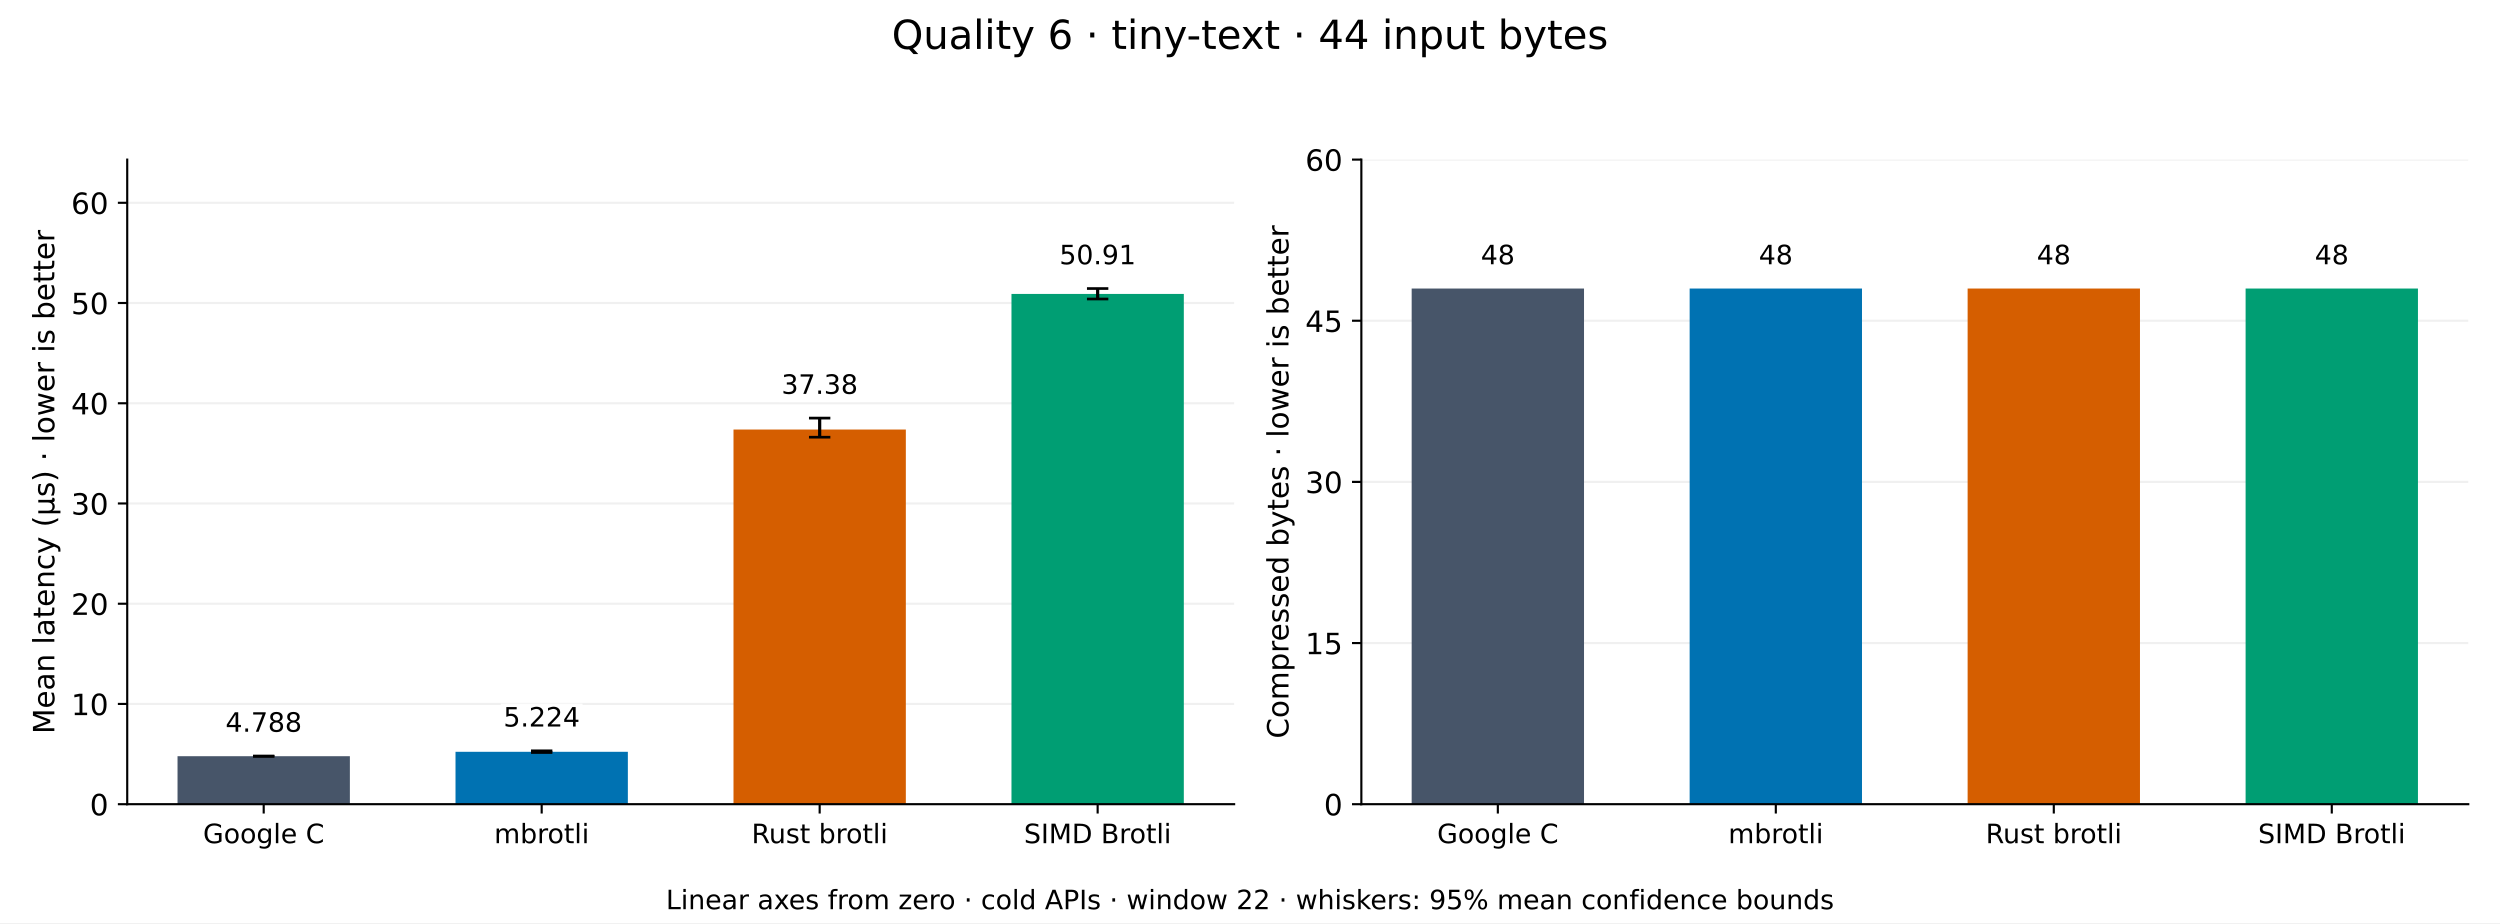
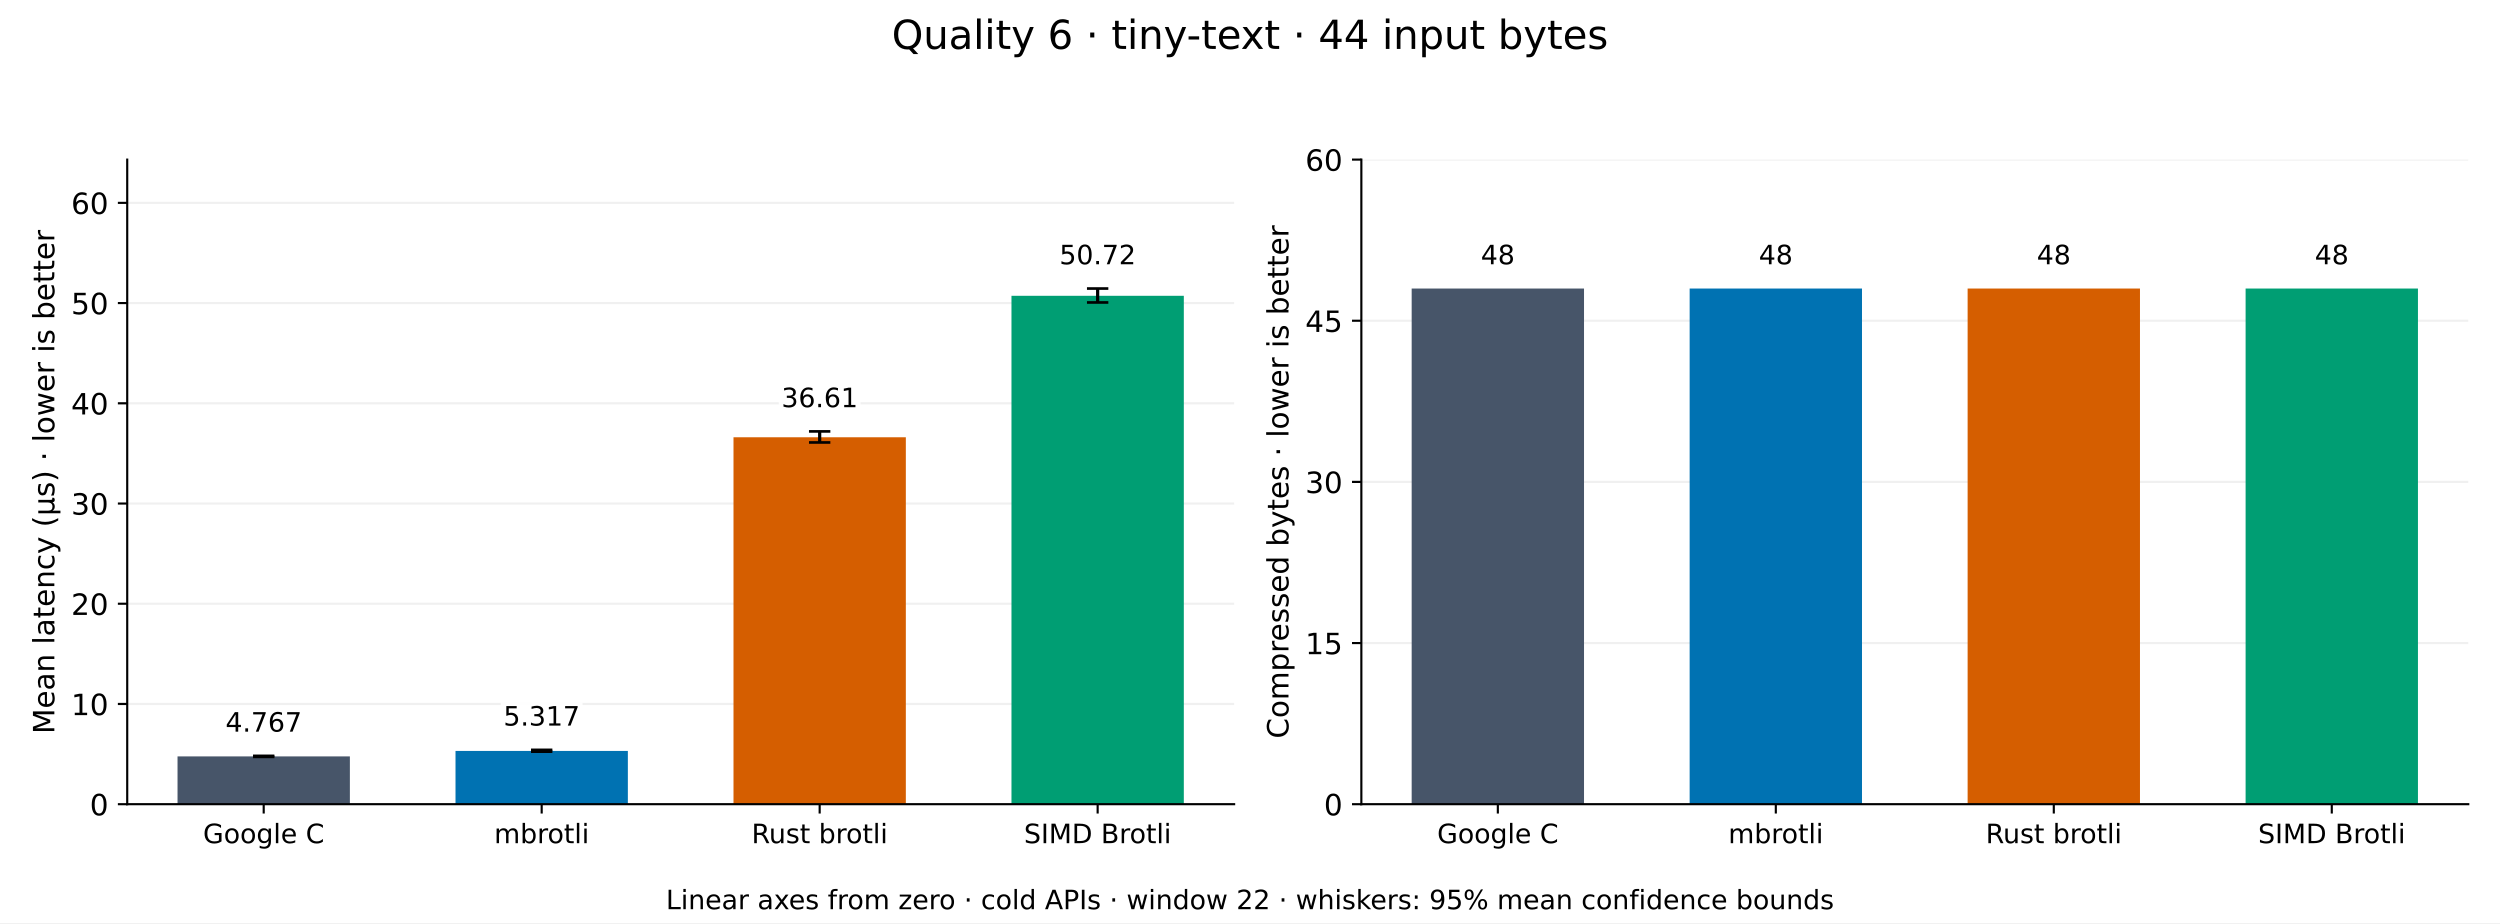
<svg xmlns="http://www.w3.org/2000/svg" xmlns:xlink="http://www.w3.org/1999/xlink" width="936pt" height="345.6pt" viewBox="0 0 936 345.6" version="1.1">
  <defs>
    <style type="text/css">*{stroke-linejoin: round; stroke-linecap: butt}</style>
  </defs>
  <g id="figure_1">
    <g id="patch_1">
-       <path d="M 0 345.6  L 936 345.6  L 936 0  L 0 0  z " style="fill: #ffffff" />
+       <path d="M 0 345.6 L 936 345.6 L 936 0 L 0 0 z " style="fill: #ffffff" />
    </g>
    <g id="axes_1">
      <g id="patch_2">
-         <path d="M 47.63 301.088  L 462.06 301.088  L 462.06 59.76  L 47.63 59.76  z " style="fill: #ffffff" />
+         <path d="M 47.63 301.088 L 462.06 301.088 L 462.06 59.76 L 47.63 59.76 z " style="fill: #ffffff" />
      </g>
      <g id="matplotlib.axis_1">
        <g id="xtick_1">
          <g id="line2d_1">
            <defs>
-               <path id="m3d63aaa0ea" d="M 0 0  L 0 3.5  " style="stroke: #000000; stroke-width: 0.8" />
+               <path id="m3d63aaa0ea" d="M 0 0 L 0 3.5 " style="stroke: #000000; stroke-width: 0.8" />
            </defs>
            <g>
              <use xlink:href="#m3d63aaa0ea" x="98.731" y="301.088" style="stroke: #000000; stroke-width: 0.8" />
            </g>
          </g>
          <g id="text_1">
            <text style="font-size: 10px; font-family: 'DejaVu Sans', 'Bitstream Vera Sans', 'Computer Modern Sans Serif', 'Lucida Grande', 'Verdana', 'Geneva', 'Lucid', 'Arial', 'Helvetica', 'Avant Garde', sans-serif; text-anchor: middle" x="98.731" y="315.686" transform="rotate(-0 98.73124 315.6864)">Google C</text>
          </g>
        </g>
        <g id="xtick_2">
          <g id="line2d_2">
            <g>
              <use xlink:href="#m3d63aaa0ea" x="202.807" y="301.088" style="stroke: #000000; stroke-width: 0.8" />
            </g>
          </g>
          <g id="text_2">
            <text style="font-size: 10px; font-family: 'DejaVu Sans', 'Bitstream Vera Sans', 'Computer Modern Sans Serif', 'Lucida Grande', 'Verdana', 'Geneva', 'Lucid', 'Arial', 'Helvetica', 'Avant Garde', sans-serif; text-anchor: middle" x="202.807" y="315.686" transform="rotate(-0 202.8071 315.6864)">mbrotli</text>
          </g>
        </g>
        <g id="xtick_3">
          <g id="line2d_3">
            <g>
              <use xlink:href="#m3d63aaa0ea" x="306.883" y="301.088" style="stroke: #000000; stroke-width: 0.8" />
            </g>
          </g>
          <g id="text_3">
            <text style="font-size: 10px; font-family: 'DejaVu Sans', 'Bitstream Vera Sans', 'Computer Modern Sans Serif', 'Lucida Grande', 'Verdana', 'Geneva', 'Lucid', 'Arial', 'Helvetica', 'Avant Garde', sans-serif; text-anchor: middle" x="306.883" y="315.686" transform="rotate(-0 306.8829 315.6864)">Rust brotli</text>
          </g>
        </g>
        <g id="xtick_4">
          <g id="line2d_4">
            <g>
              <use xlink:href="#m3d63aaa0ea" x="410.959" y="301.088" style="stroke: #000000; stroke-width: 0.8" />
            </g>
          </g>
          <g id="text_4">
            <text style="font-size: 10px; font-family: 'DejaVu Sans', 'Bitstream Vera Sans', 'Computer Modern Sans Serif', 'Lucida Grande', 'Verdana', 'Geneva', 'Lucid', 'Arial', 'Helvetica', 'Avant Garde', sans-serif; text-anchor: middle" x="410.959" y="315.686" transform="rotate(-0 410.9588 315.6864)">SIMD Brotli</text>
          </g>
        </g>
      </g>
      <g id="matplotlib.axis_2">
        <g id="ytick_1">
          <g id="line2d_5">
-             <path d="M 47.63 301.088  L 462.06 301.088  " clip-path="url(#p0cba42be67)" style="fill: none; stroke: #b0b0b0; stroke-opacity: 0.18; stroke-width: 0.8; stroke-linecap: square" />
+             <path d="M 47.63 301.088 L 462.06 301.088 " clip-path="url(#p0cba42be67)" style="fill: none; stroke: #b0b0b0; stroke-opacity: 0.18; stroke-width: 0.8; stroke-linecap: square" />
          </g>
          <g id="line2d_6">
            <defs>
-               <path id="mb6c034703b" d="M 0 0  L -3.5 0  " style="stroke: #000000; stroke-width: 0.8" />
+               <path id="mb6c034703b" d="M 0 0 L -3.5 0 " style="stroke: #000000; stroke-width: 0.8" />
            </defs>
            <g>
              <use xlink:href="#mb6c034703b" x="47.63" y="301.088" style="stroke: #000000; stroke-width: 0.8" />
            </g>
          </g>
          <g id="text_5">
            <text style="font-size: 11px; font-family: 'DejaVu Sans', 'Bitstream Vera Sans', 'Computer Modern Sans Serif', 'Lucida Grande', 'Verdana', 'Geneva', 'Lucid', 'Arial', 'Helvetica', 'Avant Garde', sans-serif; text-anchor: end" x="40.63" y="305.267" transform="rotate(-0 40.63 305.2671)">0</text>
          </g>
        </g>
        <g id="ytick_2">
          <g id="line2d_7">
-             <path d="M 47.63 263.561  L 462.06 263.561  " clip-path="url(#p0cba42be67)" style="fill: none; stroke: #b0b0b0; stroke-opacity: 0.18; stroke-width: 0.8; stroke-linecap: square" />
+             <path d="M 47.63 263.565 L 462.06 263.565 " clip-path="url(#p0cba42be67)" style="fill: none; stroke: #b0b0b0; stroke-opacity: 0.18; stroke-width: 0.8; stroke-linecap: square" />
          </g>
          <g id="line2d_8">
            <g>
-               <use xlink:href="#mb6c034703b" x="47.63" y="263.561" style="stroke: #000000; stroke-width: 0.8" />
+               <use xlink:href="#mb6c034703b" x="47.63" y="263.565" style="stroke: #000000; stroke-width: 0.8" />
            </g>
          </g>
          <g id="text_6">
-             <text style="font-size: 11px; font-family: 'DejaVu Sans', 'Bitstream Vera Sans', 'Computer Modern Sans Serif', 'Lucida Grande', 'Verdana', 'Geneva', 'Lucid', 'Arial', 'Helvetica', 'Avant Garde', sans-serif; text-anchor: end" x="40.63" y="267.74" transform="rotate(-0 40.63 267.7404)">10</text>
+             <text style="font-size: 11px; font-family: 'DejaVu Sans', 'Bitstream Vera Sans', 'Computer Modern Sans Serif', 'Lucida Grande', 'Verdana', 'Geneva', 'Lucid', 'Arial', 'Helvetica', 'Avant Garde', sans-serif; text-anchor: end" x="40.63" y="267.744" transform="rotate(-0 40.63 267.7438)">10</text>
          </g>
        </g>
        <g id="ytick_3">
          <g id="line2d_9">
-             <path d="M 47.63 226.034  L 462.06 226.034  " clip-path="url(#p0cba42be67)" style="fill: none; stroke: #b0b0b0; stroke-opacity: 0.18; stroke-width: 0.8; stroke-linecap: square" />
+             <path d="M 47.63 226.041 L 462.06 226.041 " clip-path="url(#p0cba42be67)" style="fill: none; stroke: #b0b0b0; stroke-opacity: 0.18; stroke-width: 0.8; stroke-linecap: square" />
          </g>
          <g id="line2d_10">
            <g>
-               <use xlink:href="#mb6c034703b" x="47.63" y="226.034" style="stroke: #000000; stroke-width: 0.8" />
+               <use xlink:href="#mb6c034703b" x="47.63" y="226.041" style="stroke: #000000; stroke-width: 0.8" />
            </g>
          </g>
          <g id="text_7">
-             <text style="font-size: 11px; font-family: 'DejaVu Sans', 'Bitstream Vera Sans', 'Computer Modern Sans Serif', 'Lucida Grande', 'Verdana', 'Geneva', 'Lucid', 'Arial', 'Helvetica', 'Avant Garde', sans-serif; text-anchor: end" x="40.63" y="230.214" transform="rotate(-0 40.63 230.2136)">20</text>
+             <text style="font-size: 11px; font-family: 'DejaVu Sans', 'Bitstream Vera Sans', 'Computer Modern Sans Serif', 'Lucida Grande', 'Verdana', 'Geneva', 'Lucid', 'Arial', 'Helvetica', 'Avant Garde', sans-serif; text-anchor: end" x="40.63" y="230.221" transform="rotate(-0 40.63 230.2205)">20</text>
          </g>
        </g>
        <g id="ytick_4">
          <g id="line2d_11">
-             <path d="M 47.63 188.508  L 462.06 188.508  " clip-path="url(#p0cba42be67)" style="fill: none; stroke: #b0b0b0; stroke-opacity: 0.18; stroke-width: 0.8; stroke-linecap: square" />
+             <path d="M 47.63 188.518 L 462.06 188.518 " clip-path="url(#p0cba42be67)" style="fill: none; stroke: #b0b0b0; stroke-opacity: 0.18; stroke-width: 0.8; stroke-linecap: square" />
          </g>
          <g id="line2d_12">
            <g>
-               <use xlink:href="#mb6c034703b" x="47.63" y="188.508" style="stroke: #000000; stroke-width: 0.8" />
+               <use xlink:href="#mb6c034703b" x="47.63" y="188.518" style="stroke: #000000; stroke-width: 0.8" />
            </g>
          </g>
          <g id="text_8">
-             <text style="font-size: 11px; font-family: 'DejaVu Sans', 'Bitstream Vera Sans', 'Computer Modern Sans Serif', 'Lucida Grande', 'Verdana', 'Geneva', 'Lucid', 'Arial', 'Helvetica', 'Avant Garde', sans-serif; text-anchor: end" x="40.63" y="192.687" transform="rotate(-0 40.63 192.6868)">30</text>
+             <text style="font-size: 11px; font-family: 'DejaVu Sans', 'Bitstream Vera Sans', 'Computer Modern Sans Serif', 'Lucida Grande', 'Verdana', 'Geneva', 'Lucid', 'Arial', 'Helvetica', 'Avant Garde', sans-serif; text-anchor: end" x="40.63" y="192.697" transform="rotate(-0 40.63 192.6972)">30</text>
          </g>
        </g>
        <g id="ytick_5">
          <g id="line2d_13">
-             <path d="M 47.63 150.981  L 462.06 150.981  " clip-path="url(#p0cba42be67)" style="fill: none; stroke: #b0b0b0; stroke-opacity: 0.18; stroke-width: 0.8; stroke-linecap: square" />
+             <path d="M 47.63 150.995 L 462.06 150.995 " clip-path="url(#p0cba42be67)" style="fill: none; stroke: #b0b0b0; stroke-opacity: 0.18; stroke-width: 0.8; stroke-linecap: square" />
          </g>
          <g id="line2d_14">
            <g>
-               <use xlink:href="#mb6c034703b" x="47.63" y="150.981" style="stroke: #000000; stroke-width: 0.8" />
+               <use xlink:href="#mb6c034703b" x="47.63" y="150.995" style="stroke: #000000; stroke-width: 0.8" />
            </g>
          </g>
          <g id="text_9">
-             <text style="font-size: 11px; font-family: 'DejaVu Sans', 'Bitstream Vera Sans', 'Computer Modern Sans Serif', 'Lucida Grande', 'Verdana', 'Geneva', 'Lucid', 'Arial', 'Helvetica', 'Avant Garde', sans-serif; text-anchor: end" x="40.63" y="155.16" transform="rotate(-0 40.63 155.1601)">40</text>
+             <text style="font-size: 11px; font-family: 'DejaVu Sans', 'Bitstream Vera Sans', 'Computer Modern Sans Serif', 'Lucida Grande', 'Verdana', 'Geneva', 'Lucid', 'Arial', 'Helvetica', 'Avant Garde', sans-serif; text-anchor: end" x="40.63" y="155.174" transform="rotate(-0 40.63 155.1739)">40</text>
          </g>
        </g>
        <g id="ytick_6">
          <g id="line2d_15">
-             <path d="M 47.63 113.454  L 462.06 113.454  " clip-path="url(#p0cba42be67)" style="fill: none; stroke: #b0b0b0; stroke-opacity: 0.18; stroke-width: 0.8; stroke-linecap: square" />
+             <path d="M 47.63 113.471 L 462.06 113.471 " clip-path="url(#p0cba42be67)" style="fill: none; stroke: #b0b0b0; stroke-opacity: 0.18; stroke-width: 0.8; stroke-linecap: square" />
          </g>
          <g id="line2d_16">
            <g>
-               <use xlink:href="#mb6c034703b" x="47.63" y="113.454" style="stroke: #000000; stroke-width: 0.8" />
+               <use xlink:href="#mb6c034703b" x="47.63" y="113.471" style="stroke: #000000; stroke-width: 0.8" />
            </g>
          </g>
          <g id="text_10">
-             <text style="font-size: 11px; font-family: 'DejaVu Sans', 'Bitstream Vera Sans', 'Computer Modern Sans Serif', 'Lucida Grande', 'Verdana', 'Geneva', 'Lucid', 'Arial', 'Helvetica', 'Avant Garde', sans-serif; text-anchor: end" x="40.63" y="117.633" transform="rotate(-0 40.63 117.6333)">50</text>
+             <text style="font-size: 11px; font-family: 'DejaVu Sans', 'Bitstream Vera Sans', 'Computer Modern Sans Serif', 'Lucida Grande', 'Verdana', 'Geneva', 'Lucid', 'Arial', 'Helvetica', 'Avant Garde', sans-serif; text-anchor: end" x="40.63" y="117.651" transform="rotate(-0 40.63 117.6506)">50</text>
          </g>
        </g>
        <g id="ytick_7">
          <g id="line2d_17">
-             <path d="M 47.63 75.927  L 462.06 75.927  " clip-path="url(#p0cba42be67)" style="fill: none; stroke: #b0b0b0; stroke-opacity: 0.18; stroke-width: 0.8; stroke-linecap: square" />
+             <path d="M 47.63 75.948 L 462.06 75.948 " clip-path="url(#p0cba42be67)" style="fill: none; stroke: #b0b0b0; stroke-opacity: 0.18; stroke-width: 0.8; stroke-linecap: square" />
          </g>
          <g id="line2d_18">
            <g>
-               <use xlink:href="#mb6c034703b" x="47.63" y="75.927" style="stroke: #000000; stroke-width: 0.8" />
+               <use xlink:href="#mb6c034703b" x="47.63" y="75.948" style="stroke: #000000; stroke-width: 0.8" />
            </g>
          </g>
          <g id="text_11">
-             <text style="font-size: 11px; font-family: 'DejaVu Sans', 'Bitstream Vera Sans', 'Computer Modern Sans Serif', 'Lucida Grande', 'Verdana', 'Geneva', 'Lucid', 'Arial', 'Helvetica', 'Avant Garde', sans-serif; text-anchor: end" x="40.63" y="80.107" transform="rotate(-0 40.63 80.10654)">60</text>
+             <text style="font-size: 11px; font-family: 'DejaVu Sans', 'Bitstream Vera Sans', 'Computer Modern Sans Serif', 'Lucida Grande', 'Verdana', 'Geneva', 'Lucid', 'Arial', 'Helvetica', 'Avant Garde', sans-serif; text-anchor: end" x="40.63" y="80.127" transform="rotate(-0 40.63 80.12734)">60</text>
          </g>
        </g>
        <g id="text_12">
          <text style="font-size: 11px; font-family: 'DejaVu Sans', 'Bitstream Vera Sans', 'Computer Modern Sans Serif', 'Lucida Grande', 'Verdana', 'Geneva', 'Lucid', 'Arial', 'Helvetica', 'Avant Garde', sans-serif; text-anchor: middle" x="20.345" y="180.424" transform="rotate(-90 20.34484 180.424)">Mean latency (µs) · lower is better</text>
        </g>
      </g>
      <g id="patch_3">
-         <path d="M 66.468 301.088  L 130.995 301.088  L 130.995 283.119  L 66.468 283.119  z " clip-path="url(#p0cba42be67)" style="fill: #475569" />
+         <path d="M 66.468 301.088 L 130.995 301.088 L 130.995 283.201 L 66.468 283.201 z " clip-path="url(#p0cba42be67)" style="fill: #475569" />
      </g>
      <g id="patch_4">
-         <path d="M 170.544 301.088  L 235.071 301.088  L 235.071 281.483  L 170.544 281.483  z " clip-path="url(#p0cba42be67)" style="fill: #0072b2" />
+         <path d="M 170.544 301.088 L 235.071 301.088 L 235.071 281.138 L 170.544 281.138 z " clip-path="url(#p0cba42be67)" style="fill: #0072b2" />
      </g>
      <g id="patch_5">
-         <path d="M 274.619 301.088  L 339.146 301.088  L 339.146 160.827  L 274.619 160.827  z " clip-path="url(#p0cba42be67)" style="fill: #d55e00" />
+         <path d="M 274.619 301.088 L 339.146 301.088 L 339.146 163.716 L 274.619 163.716 z " clip-path="url(#p0cba42be67)" style="fill: #d55e00" />
      </g>
      <g id="patch_6">
-         <path d="M 378.695 301.088  L 443.222 301.088  L 443.222 110.046  L 378.695 110.046  z " clip-path="url(#p0cba42be67)" style="fill: #009e73" />
+         <path d="M 378.695 301.088 L 443.222 301.088 L 443.222 110.756 L 378.695 110.756 z " clip-path="url(#p0cba42be67)" style="fill: #009e73" />
      </g>
      <g id="LineCollection_1">
-         <path d="M 98.731 283.184  L 98.731 283.049  " clip-path="url(#p0cba42be67)" style="fill: none; stroke: #000000; stroke-width: 1.2" />
-         <path d="M 202.807 281.75  L 202.807 281.098  " clip-path="url(#p0cba42be67)" style="fill: none; stroke: #000000; stroke-width: 1.2" />
-         <path d="M 306.883 163.691  L 306.883 156.537  " clip-path="url(#p0cba42be67)" style="fill: none; stroke: #000000; stroke-width: 1.2" />
-         <path d="M 410.959 111.939  L 410.959 108.026  " clip-path="url(#p0cba42be67)" style="fill: none; stroke: #000000; stroke-width: 1.2" />
+         <path d="M 98.731 283.362 L 98.731 283.005 " clip-path="url(#p0cba42be67)" style="fill: none; stroke: #000000; stroke-width: 1.2" />
+         <path d="M 202.807 281.433 L 202.807 280.742 " clip-path="url(#p0cba42be67)" style="fill: none; stroke: #000000; stroke-width: 1.2" />
+         <path d="M 306.883 165.668 L 306.883 161.525 " clip-path="url(#p0cba42be67)" style="fill: none; stroke: #000000; stroke-width: 1.2" />
+         <path d="M 410.959 113.242 L 410.959 108.026 " clip-path="url(#p0cba42be67)" style="fill: none; stroke: #000000; stroke-width: 1.2" />
      </g>
      <g id="line2d_19">
        <defs>
-           <path id="ma4d3aa00d3" d="M 4 0  L -4 -0  " style="stroke: #000000" />
+           <path id="ma4d3aa00d3" d="M 4 0 L -4 -0 " style="stroke: #000000" />
        </defs>
        <g clip-path="url(#p0cba42be67)">
-           <use xlink:href="#ma4d3aa00d3" x="98.731" y="283.184" style="fill: #1f77b4; stroke: #000000" />
-           <use xlink:href="#ma4d3aa00d3" x="202.807" y="281.75" style="fill: #1f77b4; stroke: #000000" />
-           <use xlink:href="#ma4d3aa00d3" x="306.883" y="163.691" style="fill: #1f77b4; stroke: #000000" />
-           <use xlink:href="#ma4d3aa00d3" x="410.959" y="111.939" style="fill: #1f77b4; stroke: #000000" />
+           <use xlink:href="#ma4d3aa00d3" x="98.731" y="283.362" style="fill: #1f77b4; stroke: #000000" />
+           <use xlink:href="#ma4d3aa00d3" x="202.807" y="281.433" style="fill: #1f77b4; stroke: #000000" />
+           <use xlink:href="#ma4d3aa00d3" x="306.883" y="165.668" style="fill: #1f77b4; stroke: #000000" />
+           <use xlink:href="#ma4d3aa00d3" x="410.959" y="113.242" style="fill: #1f77b4; stroke: #000000" />
        </g>
      </g>
      <g id="line2d_20">
        <g clip-path="url(#p0cba42be67)">
-           <use xlink:href="#ma4d3aa00d3" x="98.731" y="283.049" style="fill: #1f77b4; stroke: #000000" />
-           <use xlink:href="#ma4d3aa00d3" x="202.807" y="281.098" style="fill: #1f77b4; stroke: #000000" />
-           <use xlink:href="#ma4d3aa00d3" x="306.883" y="156.537" style="fill: #1f77b4; stroke: #000000" />
+           <use xlink:href="#ma4d3aa00d3" x="98.731" y="283.005" style="fill: #1f77b4; stroke: #000000" />
+           <use xlink:href="#ma4d3aa00d3" x="202.807" y="280.742" style="fill: #1f77b4; stroke: #000000" />
+           <use xlink:href="#ma4d3aa00d3" x="306.883" y="161.525" style="fill: #1f77b4; stroke: #000000" />
          <use xlink:href="#ma4d3aa00d3" x="410.959" y="108.026" style="fill: #1f77b4; stroke: #000000" />
        </g>
      </g>
      <g id="patch_7">
-         <path d="M 47.63 301.088  L 47.63 59.76  " style="fill: none; stroke: #000000; stroke-width: 0.8; stroke-linejoin: miter; stroke-linecap: square" />
+         <path d="M 47.63 301.088 L 47.63 59.76 " style="fill: none; stroke: #000000; stroke-width: 0.8; stroke-linejoin: miter; stroke-linecap: square" />
      </g>
      <g id="patch_8">
-         <path d="M 47.63 301.088  L 462.06 301.088  " style="fill: none; stroke: #000000; stroke-width: 0.8; stroke-linejoin: miter; stroke-linecap: square" />
+         <path d="M 47.63 301.088 L 462.06 301.088 " style="fill: none; stroke: #000000; stroke-width: 0.8; stroke-linejoin: miter; stroke-linecap: square" />
      </g>
      <g id="text_13">
        <g id="patch_9">
-           <path d="M 83.417 277.049  L 114.045 277.049  L 114.045 265.371  L 83.417 265.371  z " style="fill: #ffffff; opacity: 0.9" />
-         </g>
-         <text style="font-size: 10px; font-family: 'DejaVu Sans', 'Bitstream Vera Sans', 'Computer Modern Sans Serif', 'Lucida Grande', 'Verdana', 'Geneva', 'Lucid', 'Arial', 'Helvetica', 'Avant Garde', sans-serif; text-anchor: middle" x="98.731" y="273.97" transform="rotate(-0 98.73124 273.9698)">4.788</text>
+           <path d="M 83.417 277.005 L 114.045 277.005 L 114.045 265.327 L 83.417 265.327 z " style="fill: #ffffff; opacity: 0.9" />
+         </g>
+         <text style="font-size: 10px; font-family: 'DejaVu Sans', 'Bitstream Vera Sans', 'Computer Modern Sans Serif', 'Lucida Grande', 'Verdana', 'Geneva', 'Lucid', 'Arial', 'Helvetica', 'Avant Garde', sans-serif; text-anchor: middle" x="98.731" y="273.925" transform="rotate(-0 98.73124 273.9254)">4.767</text>
      </g>
      <g id="text_14">
        <g id="patch_10">
-           <path d="M 187.493 275.098  L 218.121 275.098  L 218.121 263.42  L 187.493 263.42  z " style="fill: #ffffff; opacity: 0.9" />
-         </g>
-         <text style="font-size: 10px; font-family: 'DejaVu Sans', 'Bitstream Vera Sans', 'Computer Modern Sans Serif', 'Lucida Grande', 'Verdana', 'Geneva', 'Lucid', 'Arial', 'Helvetica', 'Avant Garde', sans-serif; text-anchor: middle" x="202.807" y="272.019" transform="rotate(-0 202.8071 272.0186)">5.224</text>
+           <path d="M 187.493 274.742 L 218.121 274.742 L 218.121 263.063 L 187.493 263.063 z " style="fill: #ffffff; opacity: 0.9" />
+         </g>
+         <text style="font-size: 10px; font-family: 'DejaVu Sans', 'Bitstream Vera Sans', 'Computer Modern Sans Serif', 'Lucida Grande', 'Verdana', 'Geneva', 'Lucid', 'Arial', 'Helvetica', 'Avant Garde', sans-serif; text-anchor: middle" x="202.807" y="271.662" transform="rotate(-0 202.8071 271.6618)">5.317</text>
      </g>
      <g id="text_15">
        <g id="patch_11">
-           <path d="M 291.569 150.537  L 322.197 150.537  L 322.197 138.858  L 291.569 138.858  z " style="fill: #ffffff; opacity: 0.9" />
-         </g>
-         <text style="font-size: 10px; font-family: 'DejaVu Sans', 'Bitstream Vera Sans', 'Computer Modern Sans Serif', 'Lucida Grande', 'Verdana', 'Geneva', 'Lucid', 'Arial', 'Helvetica', 'Avant Garde', sans-serif; text-anchor: middle" x="306.883" y="147.457" transform="rotate(-0 306.8829 147.4569)">37.38</text>
+           <path d="M 291.569 155.525 L 322.197 155.525 L 322.197 143.847 L 291.569 143.847 z " style="fill: #ffffff; opacity: 0.9" />
+         </g>
+         <text style="font-size: 10px; font-family: 'DejaVu Sans', 'Bitstream Vera Sans', 'Computer Modern Sans Serif', 'Lucida Grande', 'Verdana', 'Geneva', 'Lucid', 'Arial', 'Helvetica', 'Avant Garde', sans-serif; text-anchor: middle" x="306.883" y="152.445" transform="rotate(-0 306.8829 152.4451)">36.61</text>
      </g>
      <g id="text_16">
        <g id="patch_12">
-           <path d="M 395.645 102.026  L 426.273 102.026  L 426.273 90.347  L 395.645 90.347  z " style="fill: #ffffff; opacity: 0.9" />
-         </g>
-         <text style="font-size: 10px; font-family: 'DejaVu Sans', 'Bitstream Vera Sans', 'Computer Modern Sans Serif', 'Lucida Grande', 'Verdana', 'Geneva', 'Lucid', 'Arial', 'Helvetica', 'Avant Garde', sans-serif; text-anchor: middle" x="410.959" y="98.946" transform="rotate(-0 410.9588 98.94591)">50.91</text>
+           <path d="M 395.645 102.026 L 426.273 102.026 L 426.273 90.347 L 395.645 90.347 z " style="fill: #ffffff; opacity: 0.9" />
+         </g>
+         <text style="font-size: 10px; font-family: 'DejaVu Sans', 'Bitstream Vera Sans', 'Computer Modern Sans Serif', 'Lucida Grande', 'Verdana', 'Geneva', 'Lucid', 'Arial', 'Helvetica', 'Avant Garde', sans-serif; text-anchor: middle" x="410.959" y="98.946" transform="rotate(-0 410.9588 98.94591)">50.72</text>
      </g>
    </g>
    <g id="axes_2">
      <g id="patch_13">
-         <path d="M 509.69 301.088  L 924.12 301.088  L 924.12 59.76  L 509.69 59.76  z " style="fill: #ffffff" />
+         <path d="M 509.69 301.088 L 924.12 301.088 L 924.12 59.76 L 509.69 59.76 z " style="fill: #ffffff" />
      </g>
      <g id="matplotlib.axis_3">
        <g id="xtick_5">
          <g id="line2d_21">
            <g>
              <use xlink:href="#m3d63aaa0ea" x="560.791" y="301.088" style="stroke: #000000; stroke-width: 0.8" />
            </g>
          </g>
          <g id="text_17">
            <text style="font-size: 10px; font-family: 'DejaVu Sans', 'Bitstream Vera Sans', 'Computer Modern Sans Serif', 'Lucida Grande', 'Verdana', 'Geneva', 'Lucid', 'Arial', 'Helvetica', 'Avant Garde', sans-serif; text-anchor: middle" x="560.791" y="315.686" transform="rotate(-0 560.7912 315.6864)">Google C</text>
          </g>
        </g>
        <g id="xtick_6">
          <g id="line2d_22">
            <g>
              <use xlink:href="#m3d63aaa0ea" x="664.867" y="301.088" style="stroke: #000000; stroke-width: 0.8" />
            </g>
          </g>
          <g id="text_18">
            <text style="font-size: 10px; font-family: 'DejaVu Sans', 'Bitstream Vera Sans', 'Computer Modern Sans Serif', 'Lucida Grande', 'Verdana', 'Geneva', 'Lucid', 'Arial', 'Helvetica', 'Avant Garde', sans-serif; text-anchor: middle" x="664.867" y="315.686" transform="rotate(-0 664.8671 315.6864)">mbrotli</text>
          </g>
        </g>
        <g id="xtick_7">
          <g id="line2d_23">
            <g>
              <use xlink:href="#m3d63aaa0ea" x="768.943" y="301.088" style="stroke: #000000; stroke-width: 0.8" />
            </g>
          </g>
          <g id="text_19">
            <text style="font-size: 10px; font-family: 'DejaVu Sans', 'Bitstream Vera Sans', 'Computer Modern Sans Serif', 'Lucida Grande', 'Verdana', 'Geneva', 'Lucid', 'Arial', 'Helvetica', 'Avant Garde', sans-serif; text-anchor: middle" x="768.943" y="315.686" transform="rotate(-0 768.9429 315.6864)">Rust brotli</text>
          </g>
        </g>
        <g id="xtick_8">
          <g id="line2d_24">
            <g>
              <use xlink:href="#m3d63aaa0ea" x="873.019" y="301.088" style="stroke: #000000; stroke-width: 0.8" />
            </g>
          </g>
          <g id="text_20">
            <text style="font-size: 10px; font-family: 'DejaVu Sans', 'Bitstream Vera Sans', 'Computer Modern Sans Serif', 'Lucida Grande', 'Verdana', 'Geneva', 'Lucid', 'Arial', 'Helvetica', 'Avant Garde', sans-serif; text-anchor: middle" x="873.019" y="315.686" transform="rotate(-0 873.0188 315.6864)">SIMD Brotli</text>
          </g>
        </g>
      </g>
      <g id="matplotlib.axis_4">
        <g id="ytick_8">
          <g id="line2d_25">
-             <path d="M 509.69 301.088  L 924.12 301.088  " clip-path="url(#p86307c00cd)" style="fill: none; stroke: #b0b0b0; stroke-opacity: 0.18; stroke-width: 0.8; stroke-linecap: square" />
+             <path d="M 509.69 301.088 L 924.12 301.088 " clip-path="url(#p86307c00cd)" style="fill: none; stroke: #b0b0b0; stroke-opacity: 0.18; stroke-width: 0.8; stroke-linecap: square" />
          </g>
          <g id="line2d_26">
            <g>
              <use xlink:href="#mb6c034703b" x="509.69" y="301.088" style="stroke: #000000; stroke-width: 0.8" />
            </g>
          </g>
          <g id="text_21">
            <text style="font-size: 11px; font-family: 'DejaVu Sans', 'Bitstream Vera Sans', 'Computer Modern Sans Serif', 'Lucida Grande', 'Verdana', 'Geneva', 'Lucid', 'Arial', 'Helvetica', 'Avant Garde', sans-serif; text-anchor: end" x="502.69" y="305.267" transform="rotate(-0 502.69 305.2671)">0</text>
          </g>
        </g>
        <g id="ytick_9">
          <g id="line2d_27">
-             <path d="M 509.69 240.756  L 924.12 240.756  " clip-path="url(#p86307c00cd)" style="fill: none; stroke: #b0b0b0; stroke-opacity: 0.18; stroke-width: 0.8; stroke-linecap: square" />
+             <path d="M 509.69 240.756 L 924.12 240.756 " clip-path="url(#p86307c00cd)" style="fill: none; stroke: #b0b0b0; stroke-opacity: 0.18; stroke-width: 0.8; stroke-linecap: square" />
          </g>
          <g id="line2d_28">
            <g>
              <use xlink:href="#mb6c034703b" x="509.69" y="240.756" style="stroke: #000000; stroke-width: 0.8" />
            </g>
          </g>
          <g id="text_22">
            <text style="font-size: 11px; font-family: 'DejaVu Sans', 'Bitstream Vera Sans', 'Computer Modern Sans Serif', 'Lucida Grande', 'Verdana', 'Geneva', 'Lucid', 'Arial', 'Helvetica', 'Avant Garde', sans-serif; text-anchor: end" x="502.69" y="244.935" transform="rotate(-0 502.69 244.9351)">15</text>
          </g>
        </g>
        <g id="ytick_10">
          <g id="line2d_29">
-             <path d="M 509.69 180.424  L 924.12 180.424  " clip-path="url(#p86307c00cd)" style="fill: none; stroke: #b0b0b0; stroke-opacity: 0.18; stroke-width: 0.8; stroke-linecap: square" />
+             <path d="M 509.69 180.424 L 924.12 180.424 " clip-path="url(#p86307c00cd)" style="fill: none; stroke: #b0b0b0; stroke-opacity: 0.18; stroke-width: 0.8; stroke-linecap: square" />
          </g>
          <g id="line2d_30">
            <g>
              <use xlink:href="#mb6c034703b" x="509.69" y="180.424" style="stroke: #000000; stroke-width: 0.8" />
            </g>
          </g>
          <g id="text_23">
            <text style="font-size: 11px; font-family: 'DejaVu Sans', 'Bitstream Vera Sans', 'Computer Modern Sans Serif', 'Lucida Grande', 'Verdana', 'Geneva', 'Lucid', 'Arial', 'Helvetica', 'Avant Garde', sans-serif; text-anchor: end" x="502.69" y="184.603" transform="rotate(-0 502.69 184.6031)">30</text>
          </g>
        </g>
        <g id="ytick_11">
          <g id="line2d_31">
-             <path d="M 509.69 120.092  L 924.12 120.092  " clip-path="url(#p86307c00cd)" style="fill: none; stroke: #b0b0b0; stroke-opacity: 0.18; stroke-width: 0.8; stroke-linecap: square" />
+             <path d="M 509.69 120.092 L 924.12 120.092 " clip-path="url(#p86307c00cd)" style="fill: none; stroke: #b0b0b0; stroke-opacity: 0.18; stroke-width: 0.8; stroke-linecap: square" />
          </g>
          <g id="line2d_32">
            <g>
              <use xlink:href="#mb6c034703b" x="509.69" y="120.092" style="stroke: #000000; stroke-width: 0.8" />
            </g>
          </g>
          <g id="text_24">
            <text style="font-size: 11px; font-family: 'DejaVu Sans', 'Bitstream Vera Sans', 'Computer Modern Sans Serif', 'Lucida Grande', 'Verdana', 'Geneva', 'Lucid', 'Arial', 'Helvetica', 'Avant Garde', sans-serif; text-anchor: end" x="502.69" y="124.271" transform="rotate(-0 502.69 124.2711)">45</text>
          </g>
        </g>
        <g id="ytick_12">
          <g id="line2d_33">
-             <path d="M 509.69 59.76  L 924.12 59.76  " clip-path="url(#p86307c00cd)" style="fill: none; stroke: #b0b0b0; stroke-opacity: 0.18; stroke-width: 0.8; stroke-linecap: square" />
+             <path d="M 509.69 59.76 L 924.12 59.76 " clip-path="url(#p86307c00cd)" style="fill: none; stroke: #b0b0b0; stroke-opacity: 0.18; stroke-width: 0.8; stroke-linecap: square" />
          </g>
          <g id="line2d_34">
            <g>
              <use xlink:href="#mb6c034703b" x="509.69" y="59.76" style="stroke: #000000; stroke-width: 0.8" />
            </g>
          </g>
          <g id="text_25">
            <text style="font-size: 11px; font-family: 'DejaVu Sans', 'Bitstream Vera Sans', 'Computer Modern Sans Serif', 'Lucida Grande', 'Verdana', 'Geneva', 'Lucid', 'Arial', 'Helvetica', 'Avant Garde', sans-serif; text-anchor: end" x="502.69" y="63.939" transform="rotate(-0 502.69 63.93914)">60</text>
          </g>
        </g>
        <g id="text_26">
          <text style="font-size: 11px; font-family: 'DejaVu Sans', 'Bitstream Vera Sans', 'Computer Modern Sans Serif', 'Lucida Grande', 'Verdana', 'Geneva', 'Lucid', 'Arial', 'Helvetica', 'Avant Garde', sans-serif; text-anchor: middle" x="482.405" y="180.424" transform="rotate(-90 482.4048 180.424)">Compressed bytes · lower is better</text>
        </g>
      </g>
      <g id="patch_14">
-         <path d="M 528.528 301.088  L 593.055 301.088  L 593.055 108.026  L 528.528 108.026  z " clip-path="url(#p86307c00cd)" style="fill: #475569" />
+         <path d="M 528.528 301.088 L 593.055 301.088 L 593.055 108.026 L 528.528 108.026 z " clip-path="url(#p86307c00cd)" style="fill: #475569" />
      </g>
      <g id="patch_15">
-         <path d="M 632.604 301.088  L 697.131 301.088  L 697.131 108.026  L 632.604 108.026  z " clip-path="url(#p86307c00cd)" style="fill: #0072b2" />
+         <path d="M 632.604 301.088 L 697.131 301.088 L 697.131 108.026 L 632.604 108.026 z " clip-path="url(#p86307c00cd)" style="fill: #0072b2" />
      </g>
      <g id="patch_16">
-         <path d="M 736.679 301.088  L 801.206 301.088  L 801.206 108.026  L 736.679 108.026  z " clip-path="url(#p86307c00cd)" style="fill: #d55e00" />
+         <path d="M 736.679 301.088 L 801.206 301.088 L 801.206 108.026 L 736.679 108.026 z " clip-path="url(#p86307c00cd)" style="fill: #d55e00" />
      </g>
      <g id="patch_17">
-         <path d="M 840.755 301.088  L 905.282 301.088  L 905.282 108.026  L 840.755 108.026  z " clip-path="url(#p86307c00cd)" style="fill: #009e73" />
+         <path d="M 840.755 301.088 L 905.282 301.088 L 905.282 108.026 L 840.755 108.026 z " clip-path="url(#p86307c00cd)" style="fill: #009e73" />
      </g>
      <g id="patch_18">
-         <path d="M 509.69 301.088  L 509.69 59.76  " style="fill: none; stroke: #000000; stroke-width: 0.8; stroke-linejoin: miter; stroke-linecap: square" />
+         <path d="M 509.69 301.088 L 509.69 59.76 " style="fill: none; stroke: #000000; stroke-width: 0.8; stroke-linejoin: miter; stroke-linecap: square" />
      </g>
      <g id="patch_19">
-         <path d="M 509.69 301.088  L 924.12 301.088  " style="fill: none; stroke: #000000; stroke-width: 0.8; stroke-linejoin: miter; stroke-linecap: square" />
+         <path d="M 509.69 301.088 L 924.12 301.088 " style="fill: none; stroke: #000000; stroke-width: 0.8; stroke-linejoin: miter; stroke-linecap: square" />
      </g>
      <g id="text_27">
        <g id="patch_20">
-           <path d="M 553.429 102.026  L 568.154 102.026  L 568.154 90.347  L 553.429 90.347  z " style="fill: #ffffff; opacity: 0.9" />
+           <path d="M 553.429 102.026 L 568.154 102.026 L 568.154 90.347 L 553.429 90.347 z " style="fill: #ffffff; opacity: 0.9" />
        </g>
        <text style="font-size: 10px; font-family: 'DejaVu Sans', 'Bitstream Vera Sans', 'Computer Modern Sans Serif', 'Lucida Grande', 'Verdana', 'Geneva', 'Lucid', 'Arial', 'Helvetica', 'Avant Garde', sans-serif; text-anchor: middle" x="560.791" y="98.946" transform="rotate(-0 560.7912 98.94591)">48</text>
      </g>
      <g id="text_28">
        <g id="patch_21">
-           <path d="M 657.505 102.026  L 672.23 102.026  L 672.23 90.347  L 657.505 90.347  z " style="fill: #ffffff; opacity: 0.9" />
+           <path d="M 657.505 102.026 L 672.23 102.026 L 672.23 90.347 L 657.505 90.347 z " style="fill: #ffffff; opacity: 0.9" />
        </g>
        <text style="font-size: 10px; font-family: 'DejaVu Sans', 'Bitstream Vera Sans', 'Computer Modern Sans Serif', 'Lucida Grande', 'Verdana', 'Geneva', 'Lucid', 'Arial', 'Helvetica', 'Avant Garde', sans-serif; text-anchor: middle" x="664.867" y="98.946" transform="rotate(-0 664.8671 98.94591)">48</text>
      </g>
      <g id="text_29">
        <g id="patch_22">
-           <path d="M 761.58 102.026  L 776.305 102.026  L 776.305 90.347  L 761.58 90.347  z " style="fill: #ffffff; opacity: 0.9" />
+           <path d="M 761.58 102.026 L 776.305 102.026 L 776.305 90.347 L 761.58 90.347 z " style="fill: #ffffff; opacity: 0.9" />
        </g>
        <text style="font-size: 10px; font-family: 'DejaVu Sans', 'Bitstream Vera Sans', 'Computer Modern Sans Serif', 'Lucida Grande', 'Verdana', 'Geneva', 'Lucid', 'Arial', 'Helvetica', 'Avant Garde', sans-serif; text-anchor: middle" x="768.943" y="98.946" transform="rotate(-0 768.9429 98.94591)">48</text>
      </g>
      <g id="text_30">
        <g id="patch_23">
-           <path d="M 865.656 102.026  L 880.381 102.026  L 880.381 90.347  L 865.656 90.347  z " style="fill: #ffffff; opacity: 0.9" />
+           <path d="M 865.656 102.026 L 880.381 102.026 L 880.381 90.347 L 865.656 90.347 z " style="fill: #ffffff; opacity: 0.9" />
        </g>
        <text style="font-size: 10px; font-family: 'DejaVu Sans', 'Bitstream Vera Sans', 'Computer Modern Sans Serif', 'Lucida Grande', 'Verdana', 'Geneva', 'Lucid', 'Arial', 'Helvetica', 'Avant Garde', sans-serif; text-anchor: middle" x="873.019" y="98.946" transform="rotate(-0 873.0188 98.94591)">48</text>
      </g>
    </g>
    <g id="text_31">
      <text style="font-size: 15px; font-family: 'DejaVu Sans', 'Bitstream Vera Sans', 'Computer Modern Sans Serif', 'Lucida Grande', 'Verdana', 'Geneva', 'Lucid', 'Arial', 'Helvetica', 'Avant Garde', sans-serif; text-anchor: middle" x="468" y="18.31" transform="rotate(-0 468 18.30966)">Quality 6 · tiny-text · 44 input bytes</text>
    </g>
    <g id="text_32">
      <text style="font-size: 10px; font-family: 'DejaVu Sans', 'Bitstream Vera Sans', 'Computer Modern Sans Serif', 'Lucida Grande', 'Verdana', 'Geneva', 'Lucid', 'Arial', 'Helvetica', 'Avant Garde', sans-serif; text-anchor: middle" x="468" y="340.416" transform="rotate(-0 468 340.416)">Linear axes from zero · cold APIs · window 22 · whiskers: 95% mean confidence bounds</text>
    </g>
  </g>
  <defs>
    <clipPath id="p0cba42be67">
      <rect x="47.63" y="59.76" width="414.43" height="241.328" />
    </clipPath>
    <clipPath id="p86307c00cd">
      <rect x="509.69" y="59.76" width="414.43" height="241.328" />
    </clipPath>
  </defs>
</svg>
